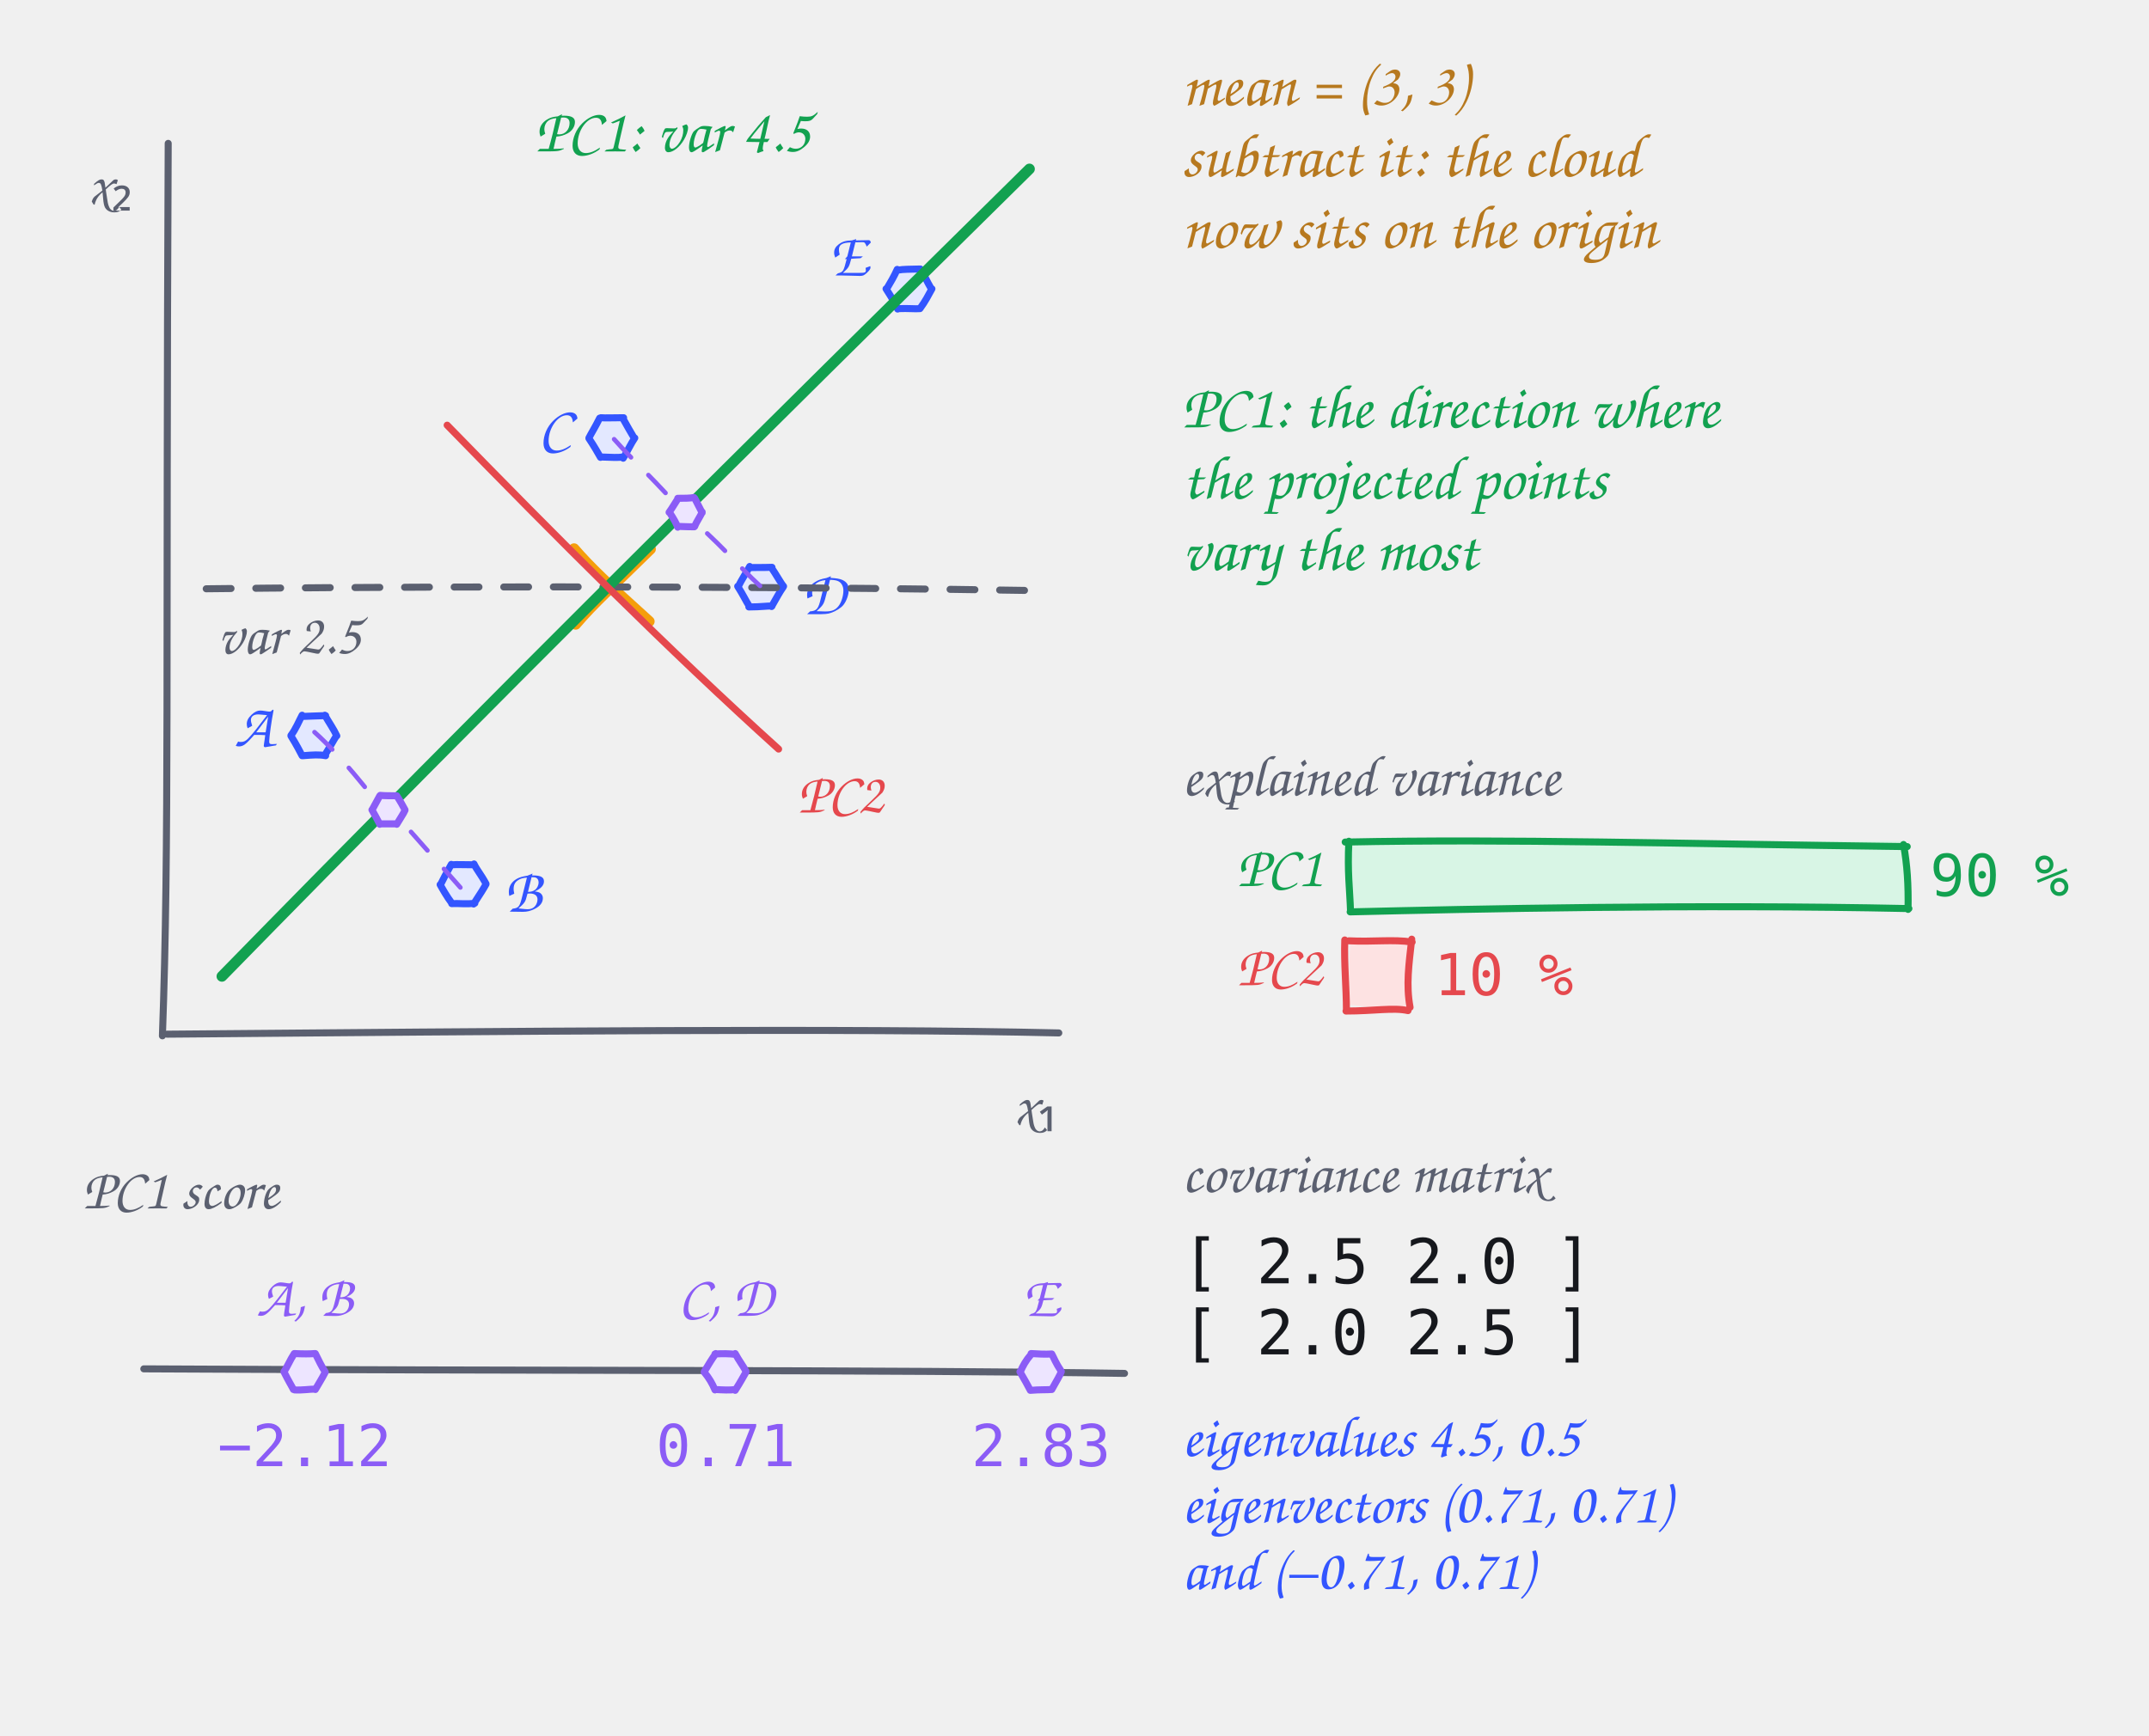
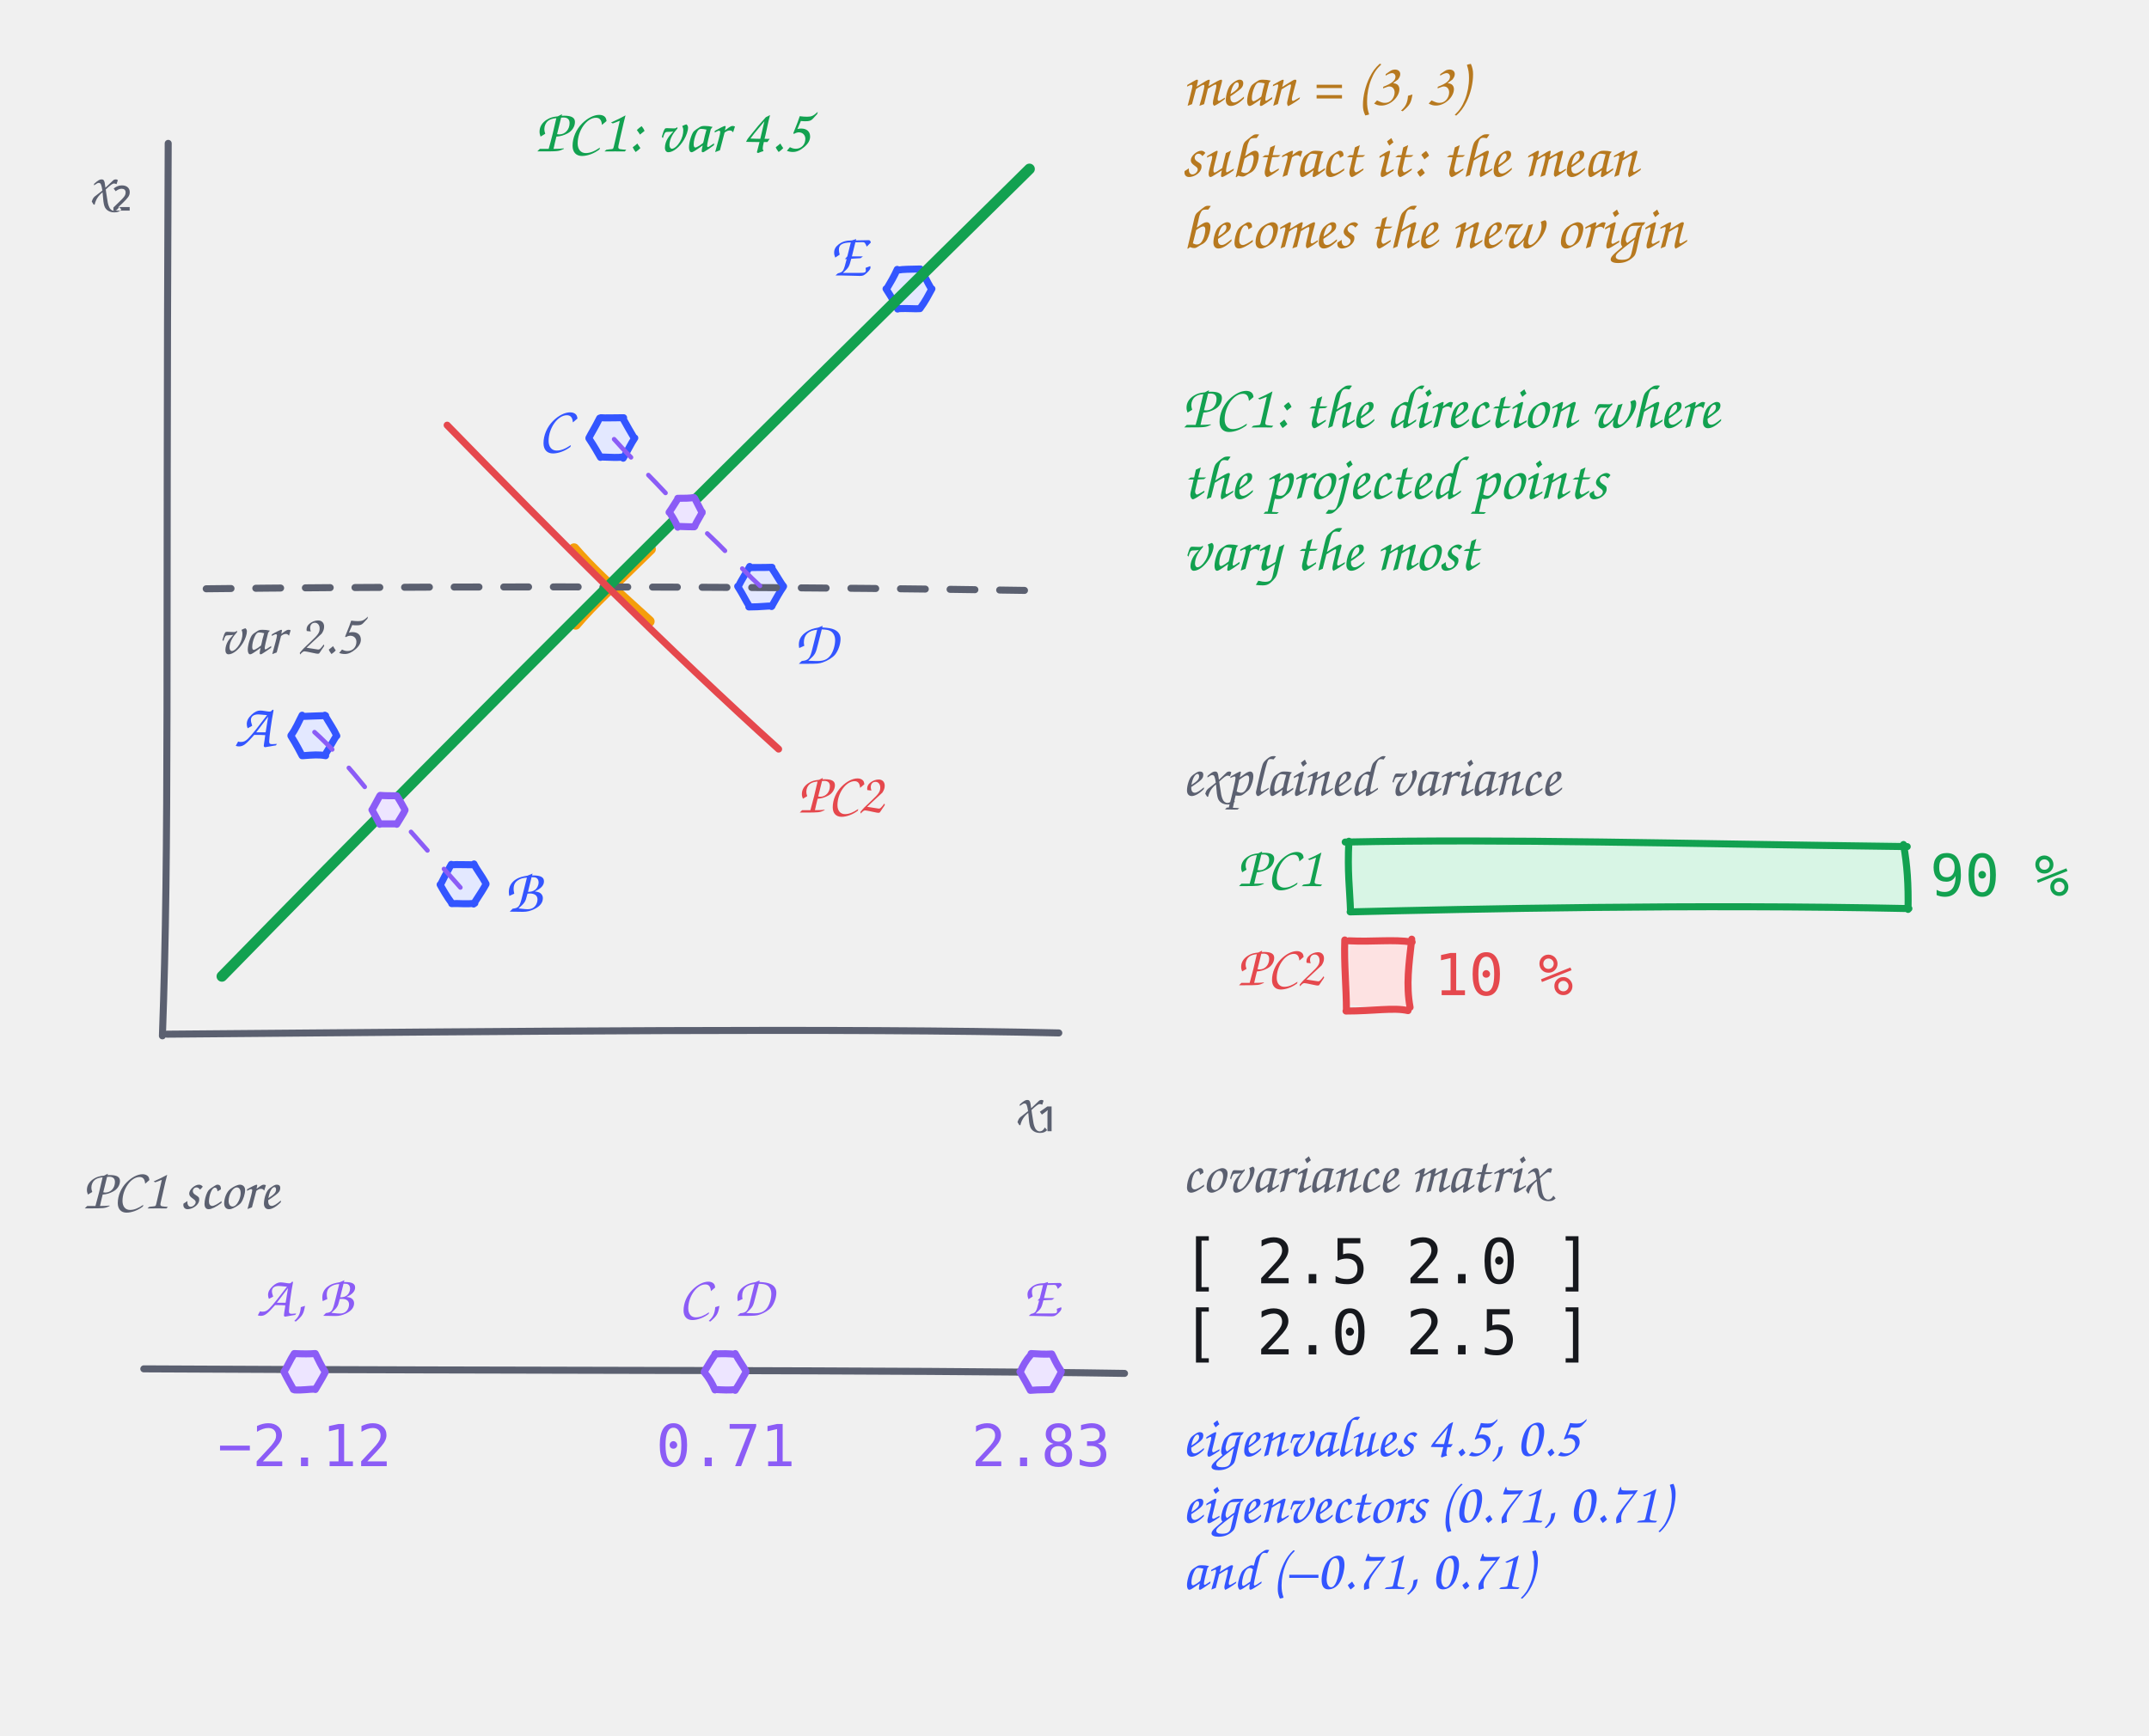
<svg xmlns="http://www.w3.org/2000/svg" viewBox="0 0 520 420" class="dg" font-family="Excalifont" data-diagram="pca">
  <style>
.dg path{fill:none;stroke-linecap:round;stroke-linejoin:round;stroke-width:1.7}
.dg .w-thick{stroke-width:2.6}.dg .w-thin{stroke-width:1.1}
.dg text{font-family:Excalifont,'Comic Sans MS',cursive;stroke:none}.dg .t-mono{font-family:'JetBrains Mono',monospace}
.s-ink{stroke:#16181D}.s-muted{stroke:#5B6070}.s-red{stroke:#E5484D}.s-blue{stroke:#3355FF}.s-green{stroke:#12A150}.s-orange{stroke:#F59E0B}.s-violet{stroke:#8B5CF6}.s-paper{stroke:#fff}.s-hl{stroke:#FFE45C}
.f-ink{fill:#16181D!important}.f-muted{fill:#E9E3D9!important}.f-red{fill:#FDE2E2!important}.f-blue{fill:#E3E8FF!important}.f-green{fill:#D8F5E5!important}.f-orange{fill:#FFF1D6!important}.f-violet{fill:#EDE5FF!important}.f-paper{fill:#fff!important}.f-hl{fill:#FFE45C!important}
.h-red{stroke:#E5484D}.h-blue{stroke:#3355FF}.h-green{stroke:#12A150}.h-orange{stroke:#F59E0B}.h-violet{stroke:#8B5CF6}.h-hl{stroke:#FFE45C}.h-ink{stroke:#16181D}.h-muted{stroke:#9AA0AE}
.t-ink{fill:#16181D}.t-muted{fill:#5B6070}.t-red{fill:#E5484D}.t-blue{fill:#3355FF}.t-green{fill:#12A150}.t-orange{fill:#B7791F}.t-violet{fill:#8B5CF6}.t-paper{fill:#fff}
</style>
  <g data-el="0" data-step="0" style="--i:0">
    <path d="M40.4 250.3 C122.8 249.6, 205.6 248.8, 256.2 250" class="s-muted" pathLength="1" />
    <path d="M39.3 250.7 C41 204.1, 40.1 159.4, 40.7 34.7" class="s-muted" pathLength="1" />
    <text x="256" y="264" font-size="14" text-anchor="end" dominant-baseline="central" class="t t-muted">x₁</text>
    <text x="32" y="41.2" font-size="14" text-anchor="end" dominant-baseline="central" class="t t-muted">x₂</text>
  </g>
  <g data-el="1" data-step="0" style="--i:1">
    <path d="M80.9 177.8 L78.8 182.5 L72.7 183.2 L70.2 177.4 L73.7 173.2 L78.3 173.5" class="f-blue" />
    <path d="M81.4 178.1 C80.8 179, 80.2 180.2, 78.7 182.6 M78.8 182.9 C77.2 182.6, 75.8 182.7, 73.3 182.9 M73.1 182.9 C72.5 181.8, 72 180.7, 70.4 178.1 M70.4 178 C71.6 176.4, 72.3 174.6, 73.1 173.1 M73.2 173.4 C74.9 173.3, 76.5 173.3, 78.8 173.2 M78.6 173.1 C79.7 175, 80.7 176.4, 81.5 178.1" class="s-blue" pathLength="1" />
    <text x="66" y="178" font-size="15" text-anchor="end" dominant-baseline="central" class="t t-blue t-bold">A</text>
    <path d="M117.8 213.5 L114.2 218.3 L108.7 218.6 L106.6 213.7 L109.7 209.6 L114.8 209.2" class="f-blue" />
    <path d="M117.6 214 C117 215.1, 116.3 216.2, 114.6 218.8 M114.9 218.6 C112.9 218.9, 111 218.6, 109.3 218.7 M109.4 218.7 C108.1 217, 107 215, 106.5 214.1 M106.6 214.1 C107.2 212.9, 107.8 211.7, 109.2 209.2 M109.4 209.3 C110.7 209.2, 111.9 209.3, 114.8 209.3 M114.7 209.1 C115.4 210.6, 116.3 211.5, 117.6 213.9" class="s-blue" pathLength="1" />
    <text x="122" y="218" font-size="15" text-anchor="start" dominant-baseline="central" class="t t-blue t-bold">B</text>
    <path d="M153.3 106.4 L150.8 110.6 L144.7 111 L142.4 106.1 L145.7 101.5 L150.8 100.9" class="f-blue" />
    <path d="M153.6 106 C152.6 107.5, 152.1 108.7, 150.8 110.9 M150.8 110.6 C149.4 110.8, 148.3 110.7, 145.3 110.6 M145.3 110.7 C144.6 109.5, 143.9 108.2, 142.5 106.1 M142.5 106 C143.1 104.8, 143.9 103.6, 145.1 101.2 M145.4 101.1 C146.6 101.2, 148 101.1, 150.9 101.1 M150.8 101.4 C151.7 103, 152.7 104.8, 153.5 106.1" class="s-blue" pathLength="1" />
    <text x="138" y="106" font-size="15" text-anchor="end" dominant-baseline="central" class="t t-blue t-bold">C</text>
    <path d="M189.7 142 L186.2 147 L180.8 146.9 L179 142.2 L181.8 136.8 L186.8 137.8" class="f-blue" />
    <path d="M189.5 142.1 C188.7 143.2, 187.9 144.7, 186.7 146.8 M186.8 146.7 C185.6 146.6, 184.4 146.9, 181.2 146.9 M181.3 146.7 C180.5 145.5, 179.9 144.1, 178.5 141.9 M178.6 142.1 C179.5 140.1, 180.7 138.5, 181.4 137.1 M181.3 137.4 C182.5 137.3, 184.2 137.4, 186.8 137.3 M186.6 137.3 C187.8 139, 188.9 141.1, 189.6 141.9" class="s-blue" pathLength="1" />
-     <text x="194" y="146" font-size="15" text-anchor="start" dominant-baseline="central" class="t t-blue t-bold">D</text>
+     <text x="192" y="158" font-size="15" text-anchor="start" dominant-baseline="central" class="t t-blue t-bold">D</text>
    <path d="M225.3 69.5 L222.5 74.5 L217.1 74.6 L214.6 70 L217.6 65.8 L223.3 64.8" class="f-blue" />
    <path d="M225.5 69.9 C224.6 71.5, 224 72.8, 222.6 74.7 M222.6 74.7 C221.4 74.8, 219.9 74.6, 217.3 74.7 M217.2 74.8 C216.7 73.6, 216 72.4, 214.4 69.9 M214.5 70 C215.4 68.5, 216.4 66.8, 217.1 65.2 M217.1 65.4 C218.8 65.1, 220 65.2, 222.7 65.1 M222.9 65.4 C223.6 66.4, 224.1 67.8, 225.4 70" class="s-blue" pathLength="1" />
    <text x="210" y="64" font-size="15" text-anchor="end" dominant-baseline="central" class="t t-blue t-bold">E</text>
  </g>
  <g data-el="2" data-step="1" style="--i:0">
    <path d="M138.9 132.8 C142.7 137.2, 147.1 141.4, 157.1 150.4" class="s-orange w-thick" pathLength="1" />
    <path d="M139.3 151.1 C143.8 145.8, 148.1 142.1, 157.4 132.9" class="s-orange w-thick" pathLength="1" />
  </g>
  <g data-el="3" data-step="1" style="--i:1">
    <text x="286" y="22.8" font-size="15" text-anchor="start" dominant-baseline="central" class="t t-orange">mean = (3, 3)</text>
-     <text x="286" y="40" font-size="15" text-anchor="start" dominant-baseline="central" class="t t-orange">subtract it: the cloud</text>
-     <text x="286" y="57.3" font-size="15" text-anchor="start" dominant-baseline="central" class="t t-orange">now sits on the origin</text>
+     <text x="286" y="40" font-size="15" text-anchor="start" dominant-baseline="central" class="t t-orange">subtract it: the mean</text>
+     <text x="286" y="57.3" font-size="15" text-anchor="start" dominant-baseline="central" class="t t-orange">becomes the new origin</text>
  </g>
  <g data-el="4" data-step="2" style="--i:0">
    <path d="M49.9 142.5 C128.9 141.6, 204.7 142.2, 248.4 142.9" class="s-muted" stroke-dasharray="6 6" />
    <text x="52.6" y="155.7" font-size="14" text-anchor="start" dominant-baseline="central" class="t t-muted">var 2.5</text>
  </g>
  <g data-el="5" data-step="2" style="--i:1">
    <path d="M53.7 236.3 C118.2 170.3, 182.8 106.3, 249.1 40.9" class="s-green w-thick" pathLength="1" />
    <text x="196" y="34" font-size="15" text-anchor="end" dominant-baseline="central" class="t t-green">PC1: var 4.5</text>
  </g>
  <g data-el="6" data-step="2" style="--i:2">
    <text x="286" y="100.8" font-size="15" text-anchor="start" dominant-baseline="central" class="t t-green">PC1: the direction where</text>
    <text x="286" y="118" font-size="15" text-anchor="start" dominant-baseline="central" class="t t-green">the projected points</text>
    <text x="286" y="135.3" font-size="15" text-anchor="start" dominant-baseline="central" class="t t-green">vary the most</text>
  </g>
  <g data-el="7" data-step="3" style="--i:0">
    <path d="M76.1 177.2 C83 183.4, 89 191.5, 93.1 196.4" class="s-violet w-thin" stroke-dasharray="6 6" />
    <path d="M111.4 214.8 C105.7 208.3, 100.6 202.8, 94.5 195.6" class="s-violet w-thin" stroke-dasharray="6 6" />
    <path d="M148.6 106.3 C153.9 112.3, 158.9 116.5, 165.9 124.8" class="s-violet w-thin" stroke-dasharray="6 6" />
    <path d="M183.9 141.8 C178.5 136.9, 174.2 131.3, 165.3 124" class="s-violet w-thin" stroke-dasharray="6 6" />
    <path d="M98 196.3 L96.2 199.7 L91.4 199.8 L90.1 195.6 L91.7 192.6 L96.1 192.8" class="f-violet" />
    <path d="M98 196.1 C97.6 197, 97 197.8, 96 199.5 M96 199.4 C94.4 199.4, 92.8 199.4, 92.1 199.4 M91.9 199.5 C91.2 198.1, 90.5 196.9, 90 196 M90.1 195.9 C90.6 195, 91.2 193.9, 91.9 192.6 M92 192.5 C93.1 192.6, 94.5 192.6, 96 192.6 M96 192.6 C96.8 193.8, 97.4 194.9, 98 196" class="s-violet" pathLength="1" />
    <path d="M169.5 123.7 L168.2 126.9 L163.4 127.9 L162.4 124.2 L163.7 121 L168.3 120.2" class="f-violet" />
    <path d="M169.9 123.9 C169.5 125, 168.6 126.1, 168.1 127.4 M168 127.5 C167.2 127.5, 166.4 127.5, 163.9 127.4 M164 127.6 C163.6 126.6, 163.1 125.7, 162 124 M161.9 124 C162.7 122.9, 163.3 121.8, 164.1 120.6 M164 120.6 C165.5 120.6, 167.1 120.6, 167.9 120.4 M168.1 120.6 C168.7 121.7, 169.2 122.8, 169.9 124.1" class="s-violet" pathLength="1" />
  </g>
  <g data-el="8" data-step="3" style="--i:1">
    <path d="M34.8 331.3 C125.7 331.8, 217.7 331.5, 272.1 332.4" class="s-muted" pathLength="1" />
    <text x="20" y="290" font-size="14" text-anchor="start" dominant-baseline="central" class="t t-muted">PC1 score</text>
    <path d="M78.5 331.9 L76.6 336 L70.9 336.2 L69 332.5 L70.8 327.2 L76.6 327.4" class="f-violet" />
    <path d="M78.7 332.1 C77.9 333.7, 76.8 335.4, 76.3 336.3 M76.2 336.2 C74.9 336.2, 73.2 336.5, 71.3 336.4 M71 336.3 C70.5 335.3, 70 334.6, 68.7 332 M68.7 332 C69.6 330.7, 70.1 329.3, 71.2 327.6 M71.3 327.6 C73.1 327.7, 75.2 327.7, 76.1 327.6 M76.3 327.6 C77.1 329.2, 77.9 330.9, 78.6 331.9" class="s-violet" pathLength="1" />
    <text x="73.7" y="316" font-size="14" text-anchor="middle" dominant-baseline="central" class="t t-violet t-bold">A, B</text>
    <text x="73.7" y="350" font-size="14" text-anchor="middle" dominant-baseline="central" class="t t-violet t-mono">−2.12</text>
    <path d="M180.6 331.9 L178.4 336.8 L172.9 336.4 L170.3 332.4 L172.7 327.8 L177.8 327.4" class="f-violet" />
    <path d="M180.5 332.1 C179.8 333.3, 179.3 334.3, 177.9 336.5 M178 336.3 C176.5 336.5, 174.9 336.4, 173.1 336.3 M173 336.4 C172.4 334.9, 171.5 333.4, 170.4 332.1 M170.4 332 C171.4 330.3, 172.4 328.7, 173.2 327.6 M173 327.7 C174.8 327.6, 176.5 327.6, 178 327.8 M177.9 327.6 C178.8 329.3, 179.9 330.7, 180.5 331.9" class="s-violet" pathLength="1" />
    <text x="175.6" y="316" font-size="14" text-anchor="middle" dominant-baseline="central" class="t t-violet t-bold">C, D</text>
    <text x="175.6" y="350" font-size="14" text-anchor="middle" dominant-baseline="central" class="t t-violet t-mono">0.71</text>
    <path d="M257.2 332.1 L254.6 336.2 L249.3 336.8 L246.8 332.5 L249.3 327.8 L254 328.1" class="f-violet" />
    <path d="M256.8 332 C256.4 333, 255.9 333.8, 254.5 336.3 M254.4 336.3 C253.3 336.4, 251.8 336.3, 249.3 336.5 M249.2 336.3 C248.6 335.1, 248 334.1, 246.8 332 M246.9 332 C247.5 330.6, 248.2 329.3, 249.5 327.8 M249.5 327.6 C251.1 327.7, 253 327.8, 254.4 327.7 M254.5 327.7 C255 328.6, 255.4 329.8, 256.8 331.9" class="s-violet" pathLength="1" />
    <text x="251.9" y="316" font-size="14" text-anchor="middle" dominant-baseline="central" class="t t-violet t-bold">E</text>
    <text x="251.9" y="350" font-size="14" text-anchor="middle" dominant-baseline="central" class="t t-violet t-mono">2.83</text>
  </g>
  <g data-el="9" data-step="4" style="--i:0">
    <path d="M108.2 102.9 C134.6 130, 161.7 157.2, 188.4 181.3" class="s-red" pathLength="1" />
    <text x="193" y="194.2" font-size="14" text-anchor="start" dominant-baseline="central" class="t t-red">PC2</text>
  </g>
  <g data-el="10" data-step="4" style="--i:1">
    <text x="286" y="190" font-size="14" text-anchor="start" dominant-baseline="central" class="t t-muted">explained variance</text>
    <path d="M325.2 204.3 L460.9 203.5 L461.5 220.1 L326.6 220" class="f-green" />
    <path d="M325.5 203.8 C365.5 203, 405.2 204.2, 461.5 204.9 M460.6 204.4 C461.5 209.3, 461.8 214.1, 461.7 220.1 M461.9 219.9 C409.8 218.8, 356 220, 326.7 220.7 M326.8 220.7 C326.6 214.9, 326 211.1, 326.4 203.6" class="s-green" pathLength="1" />
    <text x="320" y="212" font-size="14" text-anchor="end" dominant-baseline="central" class="t t-green">PC1</text>
    <text x="467" y="212" font-size="14" text-anchor="start" dominant-baseline="central" class="t t-green t-mono">90 %</text>
    <path d="M326.8 227.3 L340.5 228.2 L340.4 244.7 L325.9 243.1" class="f-red" />
    <path d="M326.4 227.7 C332.2 228, 337.1 227.3, 341.7 228 M341.6 227.3 C340.9 233.5, 340.2 238.4, 341.2 243.8 M340.7 244.6 C337.2 243.8, 332.6 244.7, 325.7 244.7 M325.8 244.4 C325.8 239.2, 325.2 233.3, 325.4 227.5" class="s-red" pathLength="1" />
    <text x="320" y="236" font-size="14" text-anchor="end" dominant-baseline="central" class="t t-red">PC2</text>
    <text x="347" y="236" font-size="14" text-anchor="start" dominant-baseline="central" class="t t-red t-mono">10 %</text>
  </g>
  <g data-el="11" data-step="5" style="--i:0">
    <text x="286" y="286" font-size="14" text-anchor="start" dominant-baseline="central" class="t t-muted">covariance matrix</text>
    <text x="286" y="305.4" font-size="15" text-anchor="start" dominant-baseline="central" class="t t-ink t-mono">[ 2.5  2.0 ]</text>
    <text x="286" y="322.6" font-size="15" text-anchor="start" dominant-baseline="central" class="t t-ink t-mono">[ 2.0  2.5 ]</text>
  </g>
  <g data-el="12" data-step="5" style="--i:1">
    <text x="286" y="349.9" font-size="14" text-anchor="start" dominant-baseline="central" class="t t-blue">eigenvalues 4.5, 0.5</text>
    <text x="286" y="366" font-size="14" text-anchor="start" dominant-baseline="central" class="t t-blue">eigenvectors (0.71, 0.71)</text>
    <text x="286" y="382.1" font-size="14" text-anchor="start" dominant-baseline="central" class="t t-blue">and (−0.71, 0.71)</text>
  </g>
</svg>
